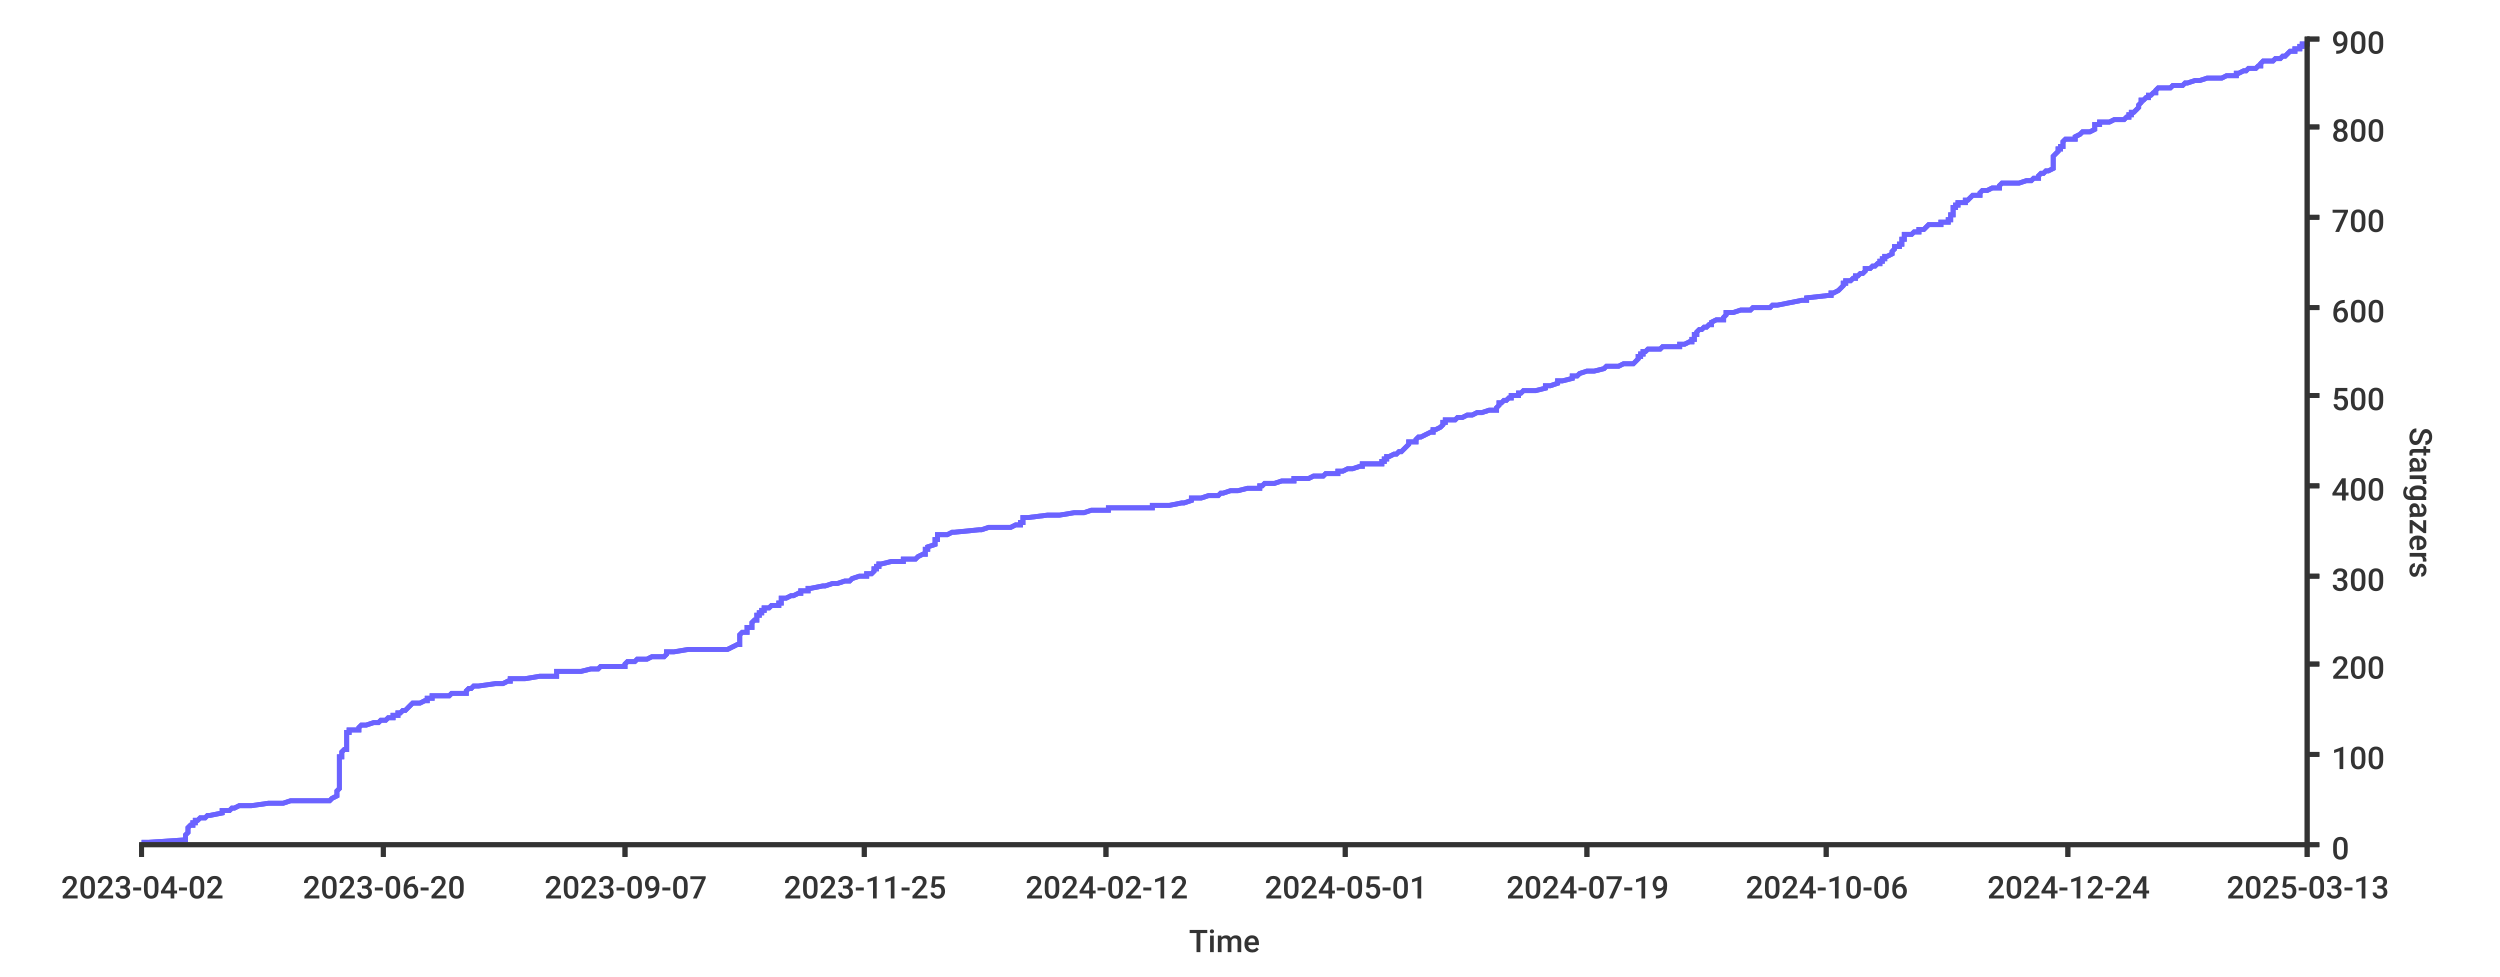
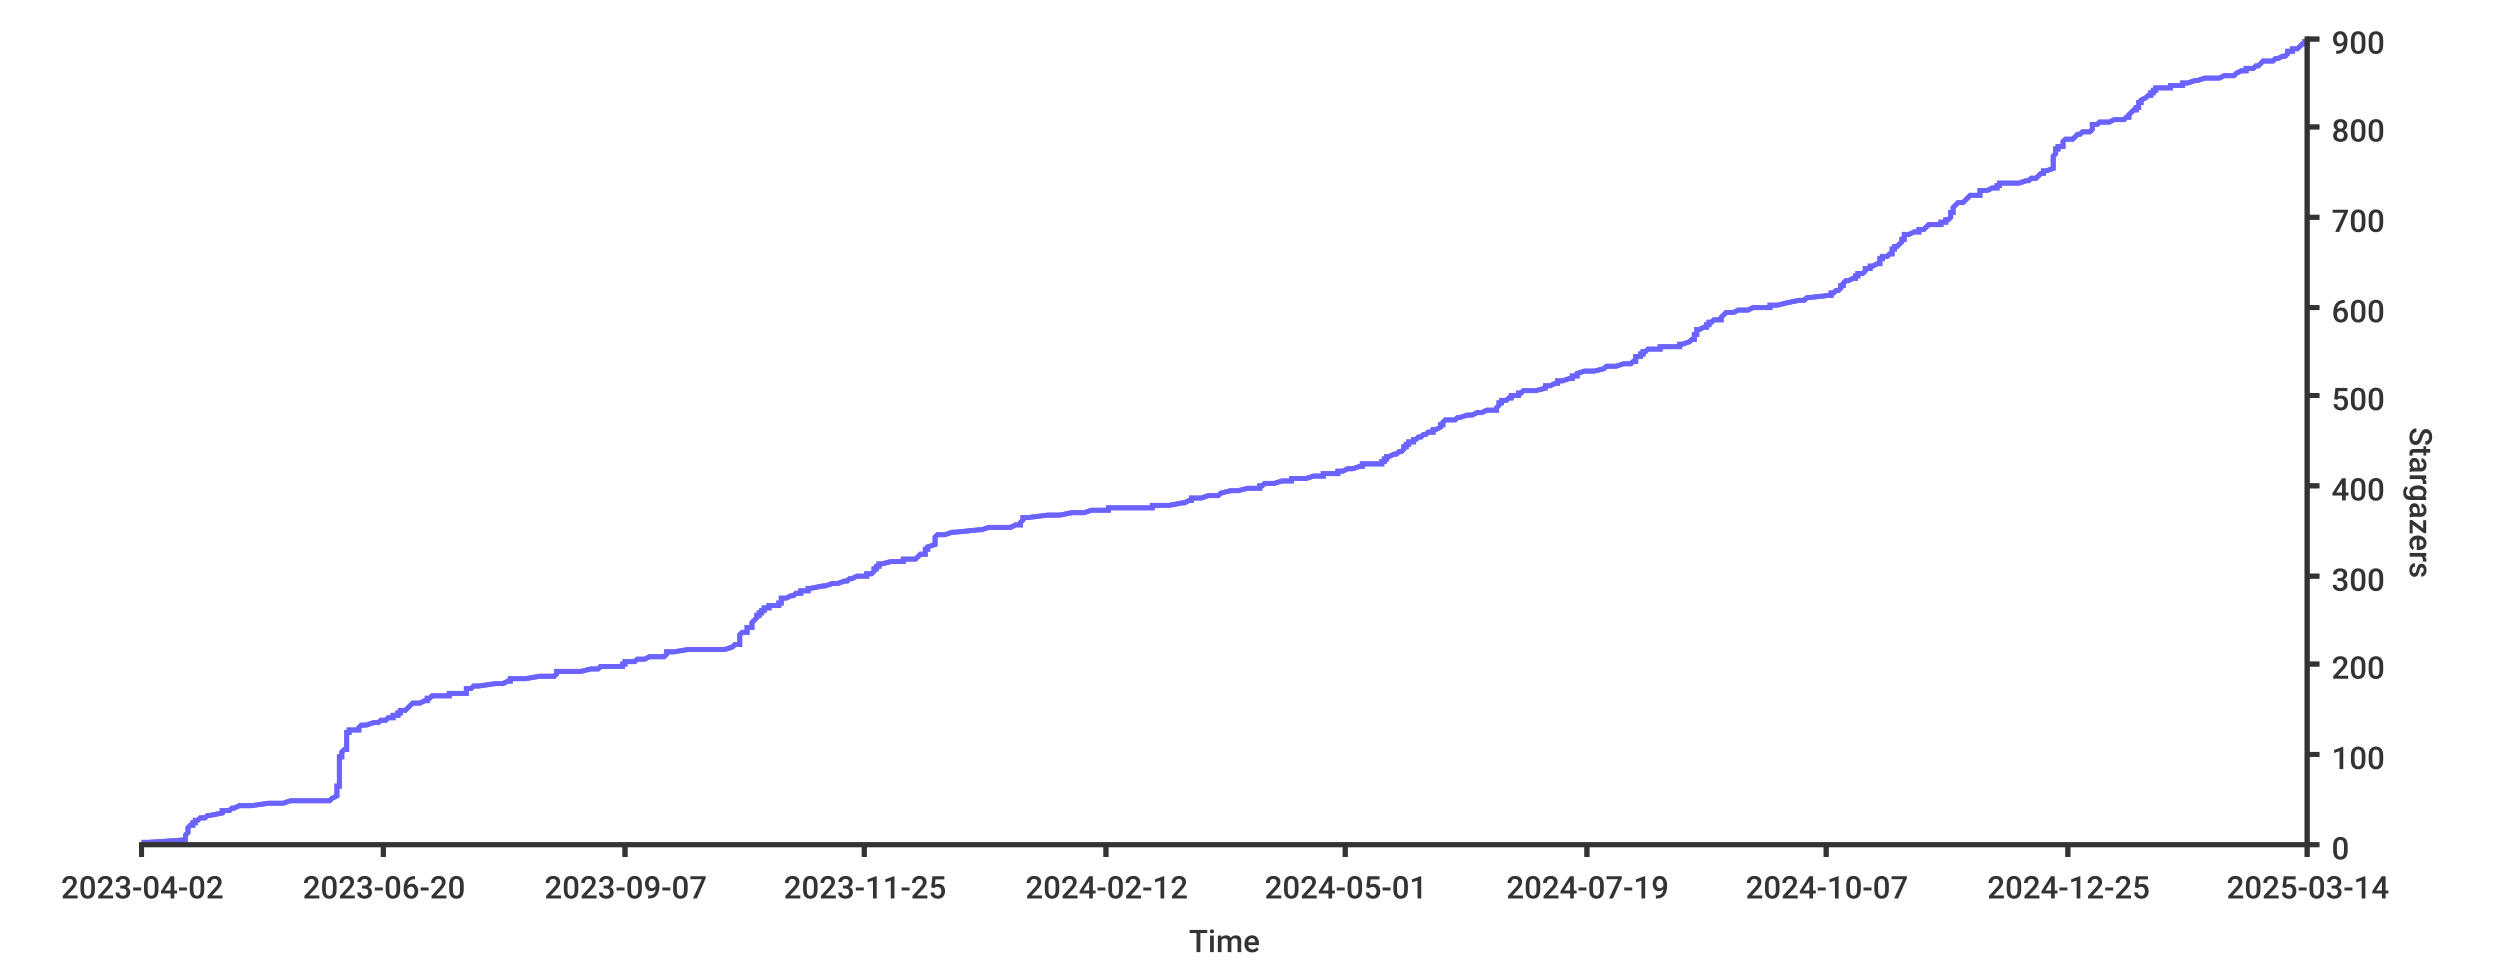
<svg xmlns="http://www.w3.org/2000/svg" width="1024px" height="400px">
  <style type="text/css">
path { fill: none; stroke: rgb(51,51,51); }
path.series { stroke: #6b63ff; }
rect.background { fill: rgb(255,255,255); stroke: none; }

text {
	stroke-width: 0;
	stroke: none;
	fill: rgba(51,51,51,1.0);
	font-size: 12.8px;
	font-family: 'Roboto Medium', sans-serif;
}
</style>
-   <rect y="0" width="1024px" height="400px" class="background" rx="8" x="0" />
+   <rect rx="8" x="0" y="0" width="1024px" height="400px" class="background" />
  <rect x="0" y="0" width="1024px" height="400px" class="background" rx="8" />
-   <path class="series" d="M 58 345 L 61 345 L 76 344 L 76 344 L 76 344 L 76 343 L 76 343 L 76 343 L 76 342 L 76 342 L 77 341 L 77 341 L 77 341 L 77 340 L 77 340 L 77 340 L 77 339 L 77 339 L 77 339 L 78 338 L 79 338 L 79 337 L 80 337 L 80 337 L 80 336 L 81 336 L 81 336 L 82 335 L 84 335 L 84 335 L 85 334 L 86 334 L 91 333 L 91 333 L 91 333 L 91 332 L 91 332 L 94 332 L 95 331 L 96 331 L 98 330 L 102 330 L 103 330 L 110 329 L 112 329 L 116 329 L 119 328 L 121 328 L 135 328 L 136 327 L 136 327 L 138 326 L 138 326 L 138 326 L 138 325 L 138 325 L 138 325 L 138 324 L 138 324 L 138 324 L 139 323 L 139 323 L 139 322 L 139 322 L 139 322 L 139 321 L 139 321 L 139 321 L 139 320 L 139 320 L 139 319 L 139 319 L 139 319 L 139 318 L 139 318 L 139 318 L 139 317 L 139 317 L 139 317 L 139 316 L 139 316 L 139 315 L 139 315 L 139 315 L 139 314 L 139 314 L 139 314 L 139 313 L 139 313 L 139 313 L 139 312 L 139 312 L 139 311 L 139 311 L 139 311 L 139 310 L 140 310 L 140 310 L 140 309 L 140 309 L 140 308 L 140 308 L 140 308 L 141 307 L 141 307 L 142 307 L 142 306 L 142 306 L 142 306 L 142 305 L 142 305 L 142 304 L 142 304 L 142 304 L 142 303 L 142 303 L 142 303 L 142 302 L 142 302 L 142 302 L 142 301 L 142 301 L 142 300 L 143 300 L 143 300 L 143 299 L 143 299 L 147 299 L 147 298 L 147 298 L 148 297 L 148 297 L 150 297 L 153 296 L 153 296 L 155 296 L 156 295 L 158 295 L 158 295 L 159 294 L 161 294 L 161 293 L 162 293 L 163 293 L 163 292 L 164 292 L 164 292 L 165 291 L 165 291 L 166 291 L 167 290 L 167 290 L 168 289 L 168 289 L 168 289 L 169 288 L 171 288 L 172 288 L 174 287 L 175 287 L 175 286 L 176 286 L 177 286 L 177 285 L 178 285 L 184 285 L 185 284 L 186 284 L 191 284 L 191 283 L 191 283 L 192 282 L 192 282 L 193 282 L 194 281 L 196 281 L 196 281 L 203 280 L 204 280 L 206 280 L 208 279 L 209 279 L 209 278 L 210 278 L 215 278 L 221 277 L 227 277 L 228 277 L 228 276 L 228 276 L 228 275 L 230 275 L 238 275 L 242 274 L 242 274 L 245 274 L 246 273 L 246 273 L 256 273 L 256 272 L 256 272 L 257 271 L 258 271 L 260 271 L 261 270 L 263 270 L 265 270 L 267 269 L 272 269 L 272 269 L 273 268 L 273 268 L 273 267 L 274 267 L 276 267 L 282 266 L 293 266 L 298 266 L 300 265 L 300 265 L 302 264 L 303 264 L 303 264 L 303 263 L 303 263 L 303 263 L 303 262 L 303 262 L 303 262 L 303 261 L 303 261 L 303 260 L 303 260 L 303 260 L 304 259 L 304 259 L 306 259 L 306 258 L 306 258 L 306 258 L 306 257 L 308 257 L 308 256 L 308 256 L 308 256 L 308 255 L 308 255 L 308 255 L 309 254 L 310 254 L 310 253 L 310 253 L 310 253 L 310 252 L 310 252 L 311 252 L 311 251 L 312 251 L 312 251 L 312 250 L 313 250 L 313 249 L 314 249 L 315 249 L 316 248 L 317 248 L 319 248 L 319 247 L 320 247 L 320 247 L 320 246 L 320 246 L 320 245 L 322 245 L 322 245 L 324 244 L 324 244 L 325 244 L 327 243 L 328 243 L 328 242 L 331 242 L 331 242 L 331 241 L 332 241 L 332 241 L 337 240 L 338 240 L 338 240 L 341 239 L 343 239 L 346 238 L 347 238 L 348 238 L 349 237 L 349 237 L 349 237 L 352 236 L 354 236 L 355 236 L 355 235 L 357 235 L 358 234 L 358 234 L 358 234 L 358 233 L 359 233 L 359 233 L 359 232 L 360 232 L 360 231 L 360 231 L 361 231 L 365 230 L 370 230 L 370 230 L 370 229 L 374 229 L 375 229 L 376 228 L 376 228 L 378 227 L 379 227 L 379 227 L 379 226 L 379 226 L 379 226 L 379 225 L 379 225 L 380 225 L 380 224 L 380 224 L 383 223 L 383 223 L 383 223 L 383 222 L 383 222 L 383 222 L 383 221 L 384 221 L 384 220 L 384 220 L 384 220 L 384 219 L 384 219 L 388 219 L 390 218 L 390 218 L 391 218 L 401 217 L 402 217 L 405 216 L 408 216 L 414 216 L 416 215 L 418 215 L 418 215 L 418 214 L 418 214 L 419 214 L 419 213 L 419 213 L 419 212 L 420 212 L 421 212 L 429 211 L 431 211 L 434 211 L 440 210 L 444 210 L 447 209 L 450 209 L 454 209 L 454 208 L 463 208 L 472 208 L 472 207 L 479 207 L 479 207 L 484 206 L 485 206 L 488 205 L 488 205 L 488 205 L 488 204 L 491 204 L 492 204 L 495 203 L 498 203 L 499 203 L 500 202 L 501 202 L 504 201 L 507 201 L 507 201 L 511 200 L 515 200 L 516 200 L 516 199 L 517 199 L 518 198 L 519 198 L 522 198 L 525 197 L 527 197 L 530 197 L 530 196 L 535 196 L 536 196 L 538 195 L 542 195 L 543 194 L 547 194 L 548 194 L 548 193 L 550 193 L 550 193 L 552 192 L 552 192 L 554 192 L 557 191 L 558 191 L 558 190 L 559 190 L 566 190 L 566 189 L 567 189 L 567 189 L 567 188 L 568 188 L 568 187 L 569 187 L 569 187 L 571 186 L 571 186 L 572 186 L 573 185 L 574 185 L 574 185 L 575 184 L 575 184 L 576 183 L 576 183 L 576 183 L 577 182 L 577 182 L 577 182 L 577 181 L 578 181 L 580 181 L 580 180 L 580 180 L 581 179 L 581 179 L 582 179 L 584 178 L 584 178 L 584 178 L 586 177 L 587 177 L 587 176 L 588 176 L 588 176 L 590 175 L 590 175 L 590 175 L 591 174 L 591 174 L 591 174 L 591 173 L 592 173 L 592 172 L 593 172 L 596 172 L 597 171 L 598 171 L 599 171 L 601 170 L 602 170 L 603 170 L 605 169 L 607 169 L 610 168 L 612 168 L 613 168 L 613 167 L 613 167 L 613 167 L 614 166 L 614 166 L 614 165 L 615 165 L 615 165 L 616 164 L 616 164 L 617 164 L 618 163 L 618 163 L 619 163 L 619 162 L 622 162 L 622 161 L 622 161 L 623 161 L 624 160 L 627 160 L 629 160 L 633 159 L 633 159 L 633 159 L 633 158 L 635 158 L 638 157 L 638 157 L 638 157 L 638 156 L 639 156 L 640 156 L 644 155 L 644 155 L 644 154 L 644 154 L 646 154 L 647 153 L 647 153 L 647 153 L 650 152 L 653 152 L 653 152 L 657 151 L 657 151 L 658 150 L 662 150 L 663 150 L 665 149 L 667 149 L 669 149 L 670 148 L 670 148 L 670 148 L 671 147 L 671 147 L 671 146 L 672 146 L 672 146 L 672 145 L 673 145 L 673 145 L 673 144 L 674 144 L 675 143 L 676 143 L 680 143 L 681 142 L 686 142 L 688 142 L 688 141 L 689 141 L 690 141 L 692 140 L 693 140 L 693 139 L 693 139 L 694 139 L 694 138 L 694 138 L 694 138 L 694 137 L 695 137 L 695 137 L 695 136 L 695 136 L 696 135 L 697 135 L 697 135 L 698 134 L 698 134 L 699 134 L 700 133 L 701 133 L 701 132 L 701 132 L 701 132 L 703 131 L 705 131 L 706 131 L 706 130 L 706 130 L 706 130 L 707 129 L 707 129 L 707 128 L 708 128 L 710 128 L 713 127 L 716 127 L 717 127 L 718 126 L 722 126 L 725 126 L 726 125 L 728 125 L 733 124 L 733 124 L 733 124 L 738 123 L 739 123 L 740 123 L 740 122 L 740 122 L 749 121 L 749 121 L 750 121 L 750 120 L 751 120 L 751 120 L 753 119 L 753 119 L 753 119 L 754 118 L 754 118 L 755 117 L 755 117 L 755 117 L 755 116 L 756 116 L 756 116 L 756 115 L 756 115 L 758 115 L 759 114 L 760 114 L 760 113 L 760 113 L 761 113 L 762 112 L 763 112 L 763 112 L 764 111 L 764 111 L 764 110 L 764 110 L 766 110 L 767 109 L 768 109 L 768 109 L 769 108 L 770 108 L 770 108 L 770 107 L 771 107 L 771 106 L 771 106 L 772 106 L 772 105 L 773 105 L 773 105 L 775 104 L 775 104 L 775 104 L 775 103 L 775 103 L 776 102 L 776 102 L 776 102 L 776 101 L 778 101 L 778 101 L 778 100 L 779 100 L 779 99 L 779 99 L 779 99 L 779 98 L 779 98 L 780 98 L 780 97 L 780 97 L 780 97 L 780 96 L 783 96 L 784 95 L 786 95 L 786 95 L 786 94 L 786 94 L 788 94 L 789 93 L 789 93 L 790 92 L 793 92 L 795 92 L 795 91 L 797 91 L 798 91 L 798 90 L 799 90 L 799 90 L 799 89 L 799 89 L 799 88 L 799 88 L 800 88 L 800 87 L 800 87 L 800 87 L 800 86 L 800 86 L 800 86 L 800 85 L 801 85 L 801 84 L 802 84 L 802 84 L 802 83 L 803 83 L 805 83 L 805 82 L 805 82 L 806 82 L 807 81 L 807 81 L 808 80 L 810 80 L 811 80 L 811 79 L 811 79 L 811 79 L 812 78 L 814 78 L 816 77 L 817 77 L 819 77 L 819 76 L 819 76 L 819 76 L 820 75 L 825 75 L 827 75 L 830 74 L 832 74 L 833 73 L 834 73 L 835 73 L 835 72 L 835 72 L 835 72 L 836 71 L 837 71 L 837 71 L 838 70 L 839 70 L 841 69 L 841 69 L 841 69 L 841 68 L 841 68 L 841 68 L 841 67 L 841 67 L 841 66 L 841 66 L 841 66 L 841 65 L 841 65 L 841 65 L 841 64 L 841 64 L 841 64 L 842 63 L 842 63 L 843 62 L 843 62 L 843 62 L 843 61 L 843 61 L 844 61 L 844 60 L 844 60 L 845 60 L 845 59 L 845 59 L 845 58 L 845 58 L 845 58 L 846 57 L 848 57 L 850 57 L 850 56 L 850 56 L 852 55 L 852 55 L 852 55 L 853 54 L 855 54 L 856 54 L 858 53 L 858 53 L 858 53 L 858 52 L 858 52 L 858 51 L 858 51 L 860 51 L 860 50 L 860 50 L 864 50 L 866 49 L 867 49 L 870 49 L 871 48 L 872 48 L 872 47 L 872 47 L 873 47 L 873 46 L 873 46 L 874 46 L 875 45 L 875 45 L 876 44 L 876 44 L 876 44 L 876 43 L 876 43 L 876 43 L 877 42 L 877 42 L 877 42 L 877 41 L 878 41 L 879 40 L 880 40 L 880 40 L 880 39 L 881 39 L 881 39 L 882 38 L 882 38 L 883 38 L 883 37 L 883 37 L 884 36 L 885 36 L 889 36 L 890 35 L 891 35 L 894 35 L 895 34 L 896 34 L 899 33 L 900 33 L 901 33 L 904 32 L 909 32 L 910 32 L 912 31 L 914 31 L 916 31 L 916 30 L 917 30 L 919 29 L 919 29 L 920 29 L 921 28 L 922 28 L 924 28 L 925 27 L 925 27 L 926 27 L 926 26 L 926 26 L 927 25 L 931 25 L 931 25 L 932 24 L 934 24 L 934 24 L 935 23 L 936 23 L 937 22 L 937 22 L 937 22 L 938 21 L 939 21 L 940 21 L 940 20 L 941 20 L 942 20 L 942 19 L 943 19 L 943 18 L 944 18 L 945 18 L 945 17 L 945 17" stroke-width="2" />
-   <path stroke-width="2" class="series" d="M 58 345 L 61 345 L 76 344 L 76 344 L 76 344 L 76 343 L 76 343 L 76 343 L 76 342 L 76 342 L 77 341 L 77 341 L 77 341 L 77 340 L 77 340 L 77 340 L 77 339 L 77 339 L 77 339 L 78 338 L 79 338 L 79 337 L 80 337 L 80 337 L 80 336 L 81 336 L 81 336 L 82 335 L 84 335 L 84 335 L 85 334 L 86 334 L 91 333 L 91 333 L 91 333 L 91 332 L 91 332 L 94 332 L 95 331 L 96 331 L 98 330 L 102 330 L 103 330 L 110 329 L 112 329 L 116 329 L 119 328 L 121 328 L 135 328 L 136 327 L 136 327 L 138 326 L 138 326 L 138 326 L 138 325 L 138 325 L 138 325 L 138 324 L 138 324 L 138 324 L 139 323 L 139 323 L 139 322 L 139 322 L 139 322 L 139 321 L 139 321 L 139 321 L 139 320 L 139 320 L 139 319 L 139 319 L 139 319 L 139 318 L 139 318 L 139 318 L 139 317 L 139 317 L 139 317 L 139 316 L 139 316 L 139 315 L 139 315 L 139 315 L 139 314 L 139 314 L 139 314 L 139 313 L 139 313 L 139 313 L 139 312 L 139 312 L 139 311 L 139 311 L 139 311 L 139 310 L 140 310 L 140 310 L 140 309 L 140 309 L 140 308 L 140 308 L 140 308 L 141 307 L 141 307 L 142 307 L 142 306 L 142 306 L 142 306 L 142 305 L 142 305 L 142 304 L 142 304 L 142 304 L 142 303 L 142 303 L 142 303 L 142 302 L 142 302 L 142 302 L 142 301 L 142 301 L 142 300 L 143 300 L 143 300 L 143 299 L 143 299 L 147 299 L 147 298 L 147 298 L 148 297 L 148 297 L 150 297 L 153 296 L 153 296 L 155 296 L 156 295 L 158 295 L 158 295 L 159 294 L 161 294 L 161 293 L 162 293 L 163 293 L 163 292 L 164 292 L 164 292 L 165 291 L 165 291 L 166 291 L 167 290 L 167 290 L 168 289 L 168 289 L 168 289 L 169 288 L 171 288 L 172 288 L 174 287 L 175 287 L 175 286 L 176 286 L 177 286 L 177 285 L 178 285 L 184 285 L 185 284 L 186 284 L 191 284 L 191 283 L 191 283 L 192 282 L 192 282 L 193 282 L 194 281 L 196 281 L 196 281 L 203 280 L 204 280 L 206 280 L 208 279 L 209 279 L 209 278 L 210 278 L 215 278 L 221 277 L 227 277 L 228 277 L 228 276 L 228 276 L 228 275 L 230 275 L 238 275 L 242 274 L 242 274 L 245 274 L 246 273 L 246 273 L 256 273 L 256 272 L 256 272 L 257 271 L 258 271 L 260 271 L 261 270 L 263 270 L 265 270 L 267 269 L 272 269 L 272 269 L 273 268 L 273 268 L 273 267 L 274 267 L 276 267 L 282 266 L 293 266 L 298 266 L 300 265 L 300 265 L 302 264 L 303 264 L 303 264 L 303 263 L 303 263 L 303 263 L 303 262 L 303 262 L 303 262 L 303 261 L 303 261 L 303 260 L 303 260 L 303 260 L 304 259 L 304 259 L 306 259 L 306 258 L 306 258 L 306 258 L 306 257 L 308 257 L 308 256 L 308 256 L 308 256 L 308 255 L 308 255 L 308 255 L 309 254 L 310 254 L 310 253 L 310 253 L 310 253 L 310 252 L 310 252 L 311 252 L 311 251 L 312 251 L 312 251 L 312 250 L 313 250 L 313 249 L 314 249 L 315 249 L 316 248 L 317 248 L 319 248 L 319 247 L 320 247 L 320 247 L 320 246 L 320 246 L 320 245 L 322 245 L 322 245 L 324 244 L 324 244 L 325 244 L 327 243 L 328 243 L 328 242 L 331 242 L 331 242 L 331 241 L 332 241 L 332 241 L 337 240 L 338 240 L 338 240 L 341 239 L 343 239 L 346 238 L 347 238 L 348 238 L 349 237 L 349 237 L 349 237 L 352 236 L 354 236 L 355 236 L 355 235 L 357 235 L 358 234 L 358 234 L 358 234 L 358 233 L 359 233 L 359 233 L 359 232 L 360 232 L 360 231 L 360 231 L 361 231 L 365 230 L 370 230 L 370 230 L 370 229 L 374 229 L 375 229 L 376 228 L 376 228 L 378 227 L 379 227 L 379 227 L 379 226 L 379 226 L 379 226 L 379 225 L 379 225 L 380 225 L 380 224 L 380 224 L 383 223 L 383 223 L 383 223 L 383 222 L 383 222 L 383 222 L 383 221 L 384 221 L 384 220 L 384 220 L 384 220 L 384 219 L 384 219 L 388 219 L 390 218 L 390 218 L 391 218 L 401 217 L 402 217 L 405 216 L 408 216 L 414 216 L 416 215 L 418 215 L 418 215 L 418 214 L 418 214 L 419 214 L 419 213 L 419 213 L 419 212 L 420 212 L 421 212 L 429 211 L 431 211 L 434 211 L 440 210 L 444 210 L 447 209 L 450 209 L 454 209 L 454 208 L 463 208 L 472 208 L 472 207 L 479 207 L 479 207 L 484 206 L 485 206 L 488 205 L 488 205 L 488 205 L 488 204 L 491 204 L 492 204 L 495 203 L 498 203 L 499 203 L 500 202 L 501 202 L 504 201 L 507 201 L 507 201 L 511 200 L 515 200 L 516 200 L 516 199 L 517 199 L 518 198 L 519 198 L 522 198 L 525 197 L 527 197 L 530 197 L 530 196 L 535 196 L 536 196 L 538 195 L 542 195 L 543 194 L 547 194 L 548 194 L 548 193 L 550 193 L 550 193 L 552 192 L 552 192 L 554 192 L 557 191 L 558 191 L 558 190 L 559 190 L 566 190 L 566 189 L 567 189 L 567 189 L 567 188 L 568 188 L 568 187 L 569 187 L 569 187 L 571 186 L 571 186 L 572 186 L 573 185 L 574 185 L 574 185 L 575 184 L 575 184 L 576 183 L 576 183 L 576 183 L 577 182 L 577 182 L 577 182 L 577 181 L 578 181 L 580 181 L 580 180 L 580 180 L 581 179 L 581 179 L 582 179 L 584 178 L 584 178 L 584 178 L 586 177 L 587 177 L 587 176 L 588 176 L 588 176 L 590 175 L 590 175 L 590 175 L 591 174 L 591 174 L 591 174 L 591 173 L 592 173 L 592 172 L 593 172 L 596 172 L 597 171 L 598 171 L 599 171 L 601 170 L 602 170 L 603 170 L 605 169 L 607 169 L 610 168 L 612 168 L 613 168 L 613 167 L 613 167 L 613 167 L 614 166 L 614 166 L 614 165 L 615 165 L 615 165 L 616 164 L 616 164 L 617 164 L 618 163 L 618 163 L 619 163 L 619 162 L 622 162 L 622 161 L 622 161 L 623 161 L 624 160 L 627 160 L 629 160 L 633 159 L 633 159 L 633 159 L 633 158 L 635 158 L 638 157 L 638 157 L 638 157 L 638 156 L 639 156 L 640 156 L 644 155 L 644 155 L 644 154 L 644 154 L 646 154 L 647 153 L 647 153 L 647 153 L 650 152 L 653 152 L 653 152 L 657 151 L 657 151 L 658 150 L 662 150 L 663 150 L 665 149 L 667 149 L 669 149 L 670 148 L 670 148 L 670 148 L 671 147 L 671 147 L 671 146 L 672 146 L 672 146 L 672 145 L 673 145 L 673 145 L 673 144 L 674 144 L 675 143 L 676 143 L 680 143 L 681 142 L 686 142 L 688 142 L 688 141 L 689 141 L 690 141 L 692 140 L 693 140 L 693 139 L 693 139 L 694 139 L 694 138 L 694 138 L 694 138 L 694 137 L 695 137 L 695 137 L 695 136 L 695 136 L 696 135 L 697 135 L 697 135 L 698 134 L 698 134 L 699 134 L 700 133 L 701 133 L 701 132 L 701 132 L 701 132 L 703 131 L 705 131 L 706 131 L 706 130 L 706 130 L 706 130 L 707 129 L 707 129 L 707 128 L 708 128 L 710 128 L 713 127 L 716 127 L 717 127 L 718 126 L 722 126 L 725 126 L 726 125 L 728 125 L 733 124 L 733 124 L 733 124 L 738 123 L 739 123 L 740 123 L 740 122 L 740 122 L 749 121 L 749 121 L 750 121 L 750 120 L 751 120 L 751 120 L 753 119 L 753 119 L 753 119 L 754 118 L 754 118 L 755 117 L 755 117 L 755 117 L 755 116 L 756 116 L 756 116 L 756 115 L 756 115 L 758 115 L 759 114 L 760 114 L 760 113 L 760 113 L 761 113 L 762 112 L 763 112 L 763 112 L 764 111 L 764 111 L 764 110 L 764 110 L 766 110 L 767 109 L 768 109 L 768 109 L 769 108 L 770 108 L 770 108 L 770 107 L 771 107 L 771 106 L 771 106 L 772 106 L 772 105 L 773 105 L 773 105 L 775 104 L 775 104 L 775 104 L 775 103 L 775 103 L 776 102 L 776 102 L 776 102 L 776 101 L 778 101 L 778 101 L 778 100 L 779 100 L 779 99 L 779 99 L 779 99 L 779 98 L 779 98 L 780 98 L 780 97 L 780 97 L 780 97 L 780 96 L 783 96 L 784 95 L 786 95 L 786 95 L 786 94 L 786 94 L 788 94 L 789 93 L 789 93 L 790 92 L 793 92 L 795 92 L 795 91 L 797 91 L 798 91 L 798 90 L 799 90 L 799 90 L 799 89 L 799 89 L 799 88 L 799 88 L 800 88 L 800 87 L 800 87 L 800 87 L 800 86 L 800 86 L 800 86 L 800 85 L 801 85 L 801 84 L 802 84 L 802 84 L 802 83 L 803 83 L 805 83 L 805 82 L 805 82 L 806 82 L 807 81 L 807 81 L 808 80 L 810 80 L 811 80 L 811 79 L 811 79 L 811 79 L 812 78 L 814 78 L 816 77 L 817 77 L 819 77 L 819 76 L 819 76 L 819 76 L 820 75 L 825 75 L 827 75 L 830 74 L 832 74 L 833 73 L 834 73 L 835 73 L 835 72 L 835 72 L 835 72 L 836 71 L 837 71 L 837 71 L 838 70 L 839 70 L 841 69 L 841 69 L 841 69 L 841 68 L 841 68 L 841 68 L 841 67 L 841 67 L 841 66 L 841 66 L 841 66 L 841 65 L 841 65 L 841 65 L 841 64 L 841 64 L 841 64 L 842 63 L 842 63 L 843 62 L 843 62 L 843 62 L 843 61 L 843 61 L 844 61 L 844 60 L 844 60 L 845 60 L 845 59 L 845 59 L 845 58 L 845 58 L 845 58 L 846 57 L 848 57 L 850 57 L 850 56 L 850 56 L 852 55 L 852 55 L 852 55 L 853 54 L 855 54 L 856 54 L 858 53 L 858 53 L 858 53 L 858 52 L 858 52 L 858 51 L 858 51 L 860 51 L 860 50 L 860 50 L 864 50 L 866 49 L 867 49 L 870 49 L 871 48 L 872 48 L 872 47 L 872 47 L 873 47 L 873 46 L 873 46 L 874 46 L 875 45 L 875 45 L 876 44 L 876 44 L 876 44 L 876 43 L 876 43 L 876 43 L 877 42 L 877 42 L 877 42 L 877 41 L 878 41 L 879 40 L 880 40 L 880 40 L 880 39 L 881 39 L 881 39 L 882 38 L 882 38 L 883 38 L 883 37 L 883 37 L 884 36 L 885 36 L 889 36 L 890 35 L 891 35 L 894 35 L 895 34 L 896 34 L 899 33 L 900 33 L 901 33 L 904 32 L 909 32 L 910 32 L 912 31 L 914 31 L 916 31 L 916 30 L 917 30 L 919 29 L 919 29 L 920 29 L 921 28 L 922 28 L 924 28 L 925 27 L 925 27 L 926 27 L 926 26 L 926 26 L 927 25 L 931 25 L 931 25 L 932 24 L 934 24 L 934 24 L 935 23 L 936 23 L 937 22 L 937 22 L 937 22 L 938 21 L 939 21 L 940 21 L 940 20 L 941 20 L 942 20 L 942 19 L 943 19 L 943 18 L 944 18 L 945 18 L 945 17 L 945 17" />
+   <path stroke-width="2" class="series" d="M 58 345 L 61 345 L 76 344 L 76 344 L 76 344 L 76 343 L 76 343 L 76 343 L 76 342 L 76 342 L 77 341 L 77 341 L 77 341 L 77 340 L 77 340 L 77 340 L 77 339 L 77 339 L 77 339 L 78 338 L 79 338 L 79 337 L 80 337 L 80 337 L 80 336 L 81 336 L 81 336 L 82 335 L 84 335 L 84 335 L 85 334 L 86 334 L 91 333 L 91 333 L 91 333 L 91 332 L 91 332 L 94 332 L 95 331 L 96 331 L 98 330 L 102 330 L 103 330 L 110 329 L 112 329 L 116 329 L 119 328 L 121 328 L 135 328 L 136 327 L 136 327 L 138 326 L 138 326 L 138 326 L 138 325 L 138 325 L 138 325 L 138 324 L 138 324 L 138 324 L 138 323 L 138 323 L 138 322 L 139 322 L 139 322 L 139 321 L 139 321 L 139 321 L 139 320 L 139 320 L 139 319 L 139 319 L 139 319 L 139 318 L 139 318 L 139 318 L 139 317 L 139 317 L 139 317 L 139 316 L 139 316 L 139 315 L 139 315 L 139 315 L 139 314 L 139 314 L 139 314 L 139 313 L 139 313 L 139 313 L 139 312 L 139 312 L 139 311 L 139 311 L 139 311 L 139 310 L 139 310 L 140 310 L 140 309 L 140 309 L 140 308 L 140 308 L 140 308 L 141 307 L 141 307 L 142 307 L 142 306 L 142 306 L 142 306 L 142 305 L 142 305 L 142 304 L 142 304 L 142 304 L 142 303 L 142 303 L 142 303 L 142 302 L 142 302 L 142 302 L 142 301 L 142 301 L 142 300 L 143 300 L 143 300 L 143 299 L 143 299 L 147 299 L 147 298 L 147 298 L 148 297 L 148 297 L 150 297 L 153 296 L 153 296 L 155 296 L 156 295 L 158 295 L 158 295 L 159 294 L 161 294 L 161 293 L 162 293 L 163 293 L 163 292 L 164 292 L 164 292 L 164 291 L 165 291 L 166 291 L 167 290 L 167 290 L 168 289 L 168 289 L 168 289 L 169 288 L 171 288 L 172 288 L 174 287 L 175 287 L 175 286 L 176 286 L 176 286 L 177 285 L 178 285 L 184 285 L 184 284 L 185 284 L 191 284 L 191 283 L 191 283 L 191 282 L 192 282 L 193 282 L 194 281 L 195 281 L 196 281 L 203 280 L 204 280 L 206 280 L 208 279 L 209 279 L 209 278 L 210 278 L 215 278 L 221 277 L 227 277 L 227 277 L 228 276 L 228 276 L 228 275 L 229 275 L 238 275 L 242 274 L 242 274 L 245 274 L 246 273 L 246 273 L 255 273 L 255 272 L 256 272 L 256 271 L 258 271 L 260 271 L 261 270 L 263 270 L 264 270 L 266 269 L 272 269 L 272 269 L 273 268 L 273 268 L 273 267 L 274 267 L 276 267 L 282 266 L 293 266 L 297 266 L 300 265 L 300 265 L 301 264 L 303 264 L 303 264 L 303 263 L 303 263 L 303 263 L 303 262 L 303 262 L 303 262 L 303 261 L 303 261 L 303 260 L 303 260 L 303 260 L 304 259 L 304 259 L 306 259 L 306 258 L 306 258 L 306 258 L 306 257 L 308 257 L 308 256 L 308 256 L 308 256 L 308 255 L 308 255 L 308 255 L 309 254 L 309 254 L 310 253 L 310 253 L 310 253 L 310 252 L 310 252 L 311 252 L 311 251 L 311 251 L 312 251 L 312 250 L 313 250 L 313 249 L 314 249 L 315 249 L 315 248 L 317 248 L 319 248 L 319 247 L 320 247 L 320 247 L 320 246 L 320 246 L 320 245 L 322 245 L 322 245 L 324 244 L 324 244 L 325 244 L 326 243 L 328 243 L 328 242 L 330 242 L 331 242 L 331 241 L 332 241 L 332 241 L 337 240 L 337 240 L 338 240 L 341 239 L 343 239 L 346 238 L 347 238 L 347 238 L 348 237 L 349 237 L 349 237 L 351 236 L 354 236 L 355 236 L 355 235 L 357 235 L 358 234 L 358 234 L 358 234 L 358 233 L 358 233 L 359 233 L 359 232 L 360 232 L 360 231 L 360 231 L 361 231 L 365 230 L 370 230 L 370 230 L 370 229 L 373 229 L 375 229 L 376 228 L 376 228 L 377 227 L 378 227 L 379 227 L 379 226 L 379 226 L 379 226 L 379 225 L 379 225 L 380 225 L 380 224 L 380 224 L 383 223 L 383 223 L 383 223 L 383 222 L 383 222 L 383 222 L 383 221 L 383 221 L 383 220 L 383 220 L 383 220 L 384 219 L 384 219 L 387 219 L 390 218 L 390 218 L 391 218 L 401 217 L 402 217 L 405 216 L 408 216 L 414 216 L 416 215 L 418 215 L 418 215 L 418 214 L 418 214 L 418 214 L 419 213 L 419 213 L 419 212 L 420 212 L 421 212 L 429 211 L 431 211 L 434 211 L 439 210 L 444 210 L 447 209 L 450 209 L 454 209 L 454 208 L 463 208 L 472 208 L 472 207 L 478 207 L 479 207 L 484 206 L 485 206 L 487 205 L 487 205 L 488 205 L 488 204 L 491 204 L 492 204 L 495 203 L 498 203 L 499 203 L 500 202 L 500 202 L 504 201 L 507 201 L 507 201 L 511 200 L 515 200 L 516 200 L 516 199 L 517 199 L 518 198 L 519 198 L 522 198 L 525 197 L 527 197 L 529 197 L 529 196 L 534 196 L 535 196 L 538 195 L 542 195 L 542 194 L 547 194 L 548 194 L 548 193 L 549 193 L 550 193 L 552 192 L 552 192 L 554 192 L 557 191 L 558 191 L 558 190 L 558 190 L 566 190 L 566 189 L 566 189 L 567 189 L 567 188 L 568 188 L 568 187 L 568 187 L 569 187 L 571 186 L 571 186 L 572 186 L 573 185 L 573 185 L 574 185 L 575 184 L 575 184 L 575 183 L 576 183 L 576 183 L 576 182 L 577 182 L 577 182 L 577 181 L 578 181 L 579 181 L 579 180 L 580 180 L 581 179 L 581 179 L 582 179 L 583 178 L 583 178 L 584 178 L 585 177 L 587 177 L 587 176 L 587 176 L 588 176 L 590 175 L 590 175 L 590 175 L 590 174 L 590 174 L 591 174 L 591 173 L 591 173 L 592 172 L 593 172 L 596 172 L 597 171 L 598 171 L 598 171 L 601 170 L 602 170 L 603 170 L 605 169 L 607 169 L 609 168 L 612 168 L 613 168 L 613 167 L 613 167 L 613 167 L 614 166 L 614 166 L 614 165 L 615 165 L 615 165 L 615 164 L 616 164 L 617 164 L 618 163 L 618 163 L 619 163 L 619 162 L 622 162 L 622 161 L 622 161 L 623 161 L 624 160 L 626 160 L 629 160 L 633 159 L 633 159 L 633 159 L 633 158 L 635 158 L 637 157 L 638 157 L 638 157 L 638 156 L 638 156 L 640 156 L 643 155 L 644 155 L 644 154 L 644 154 L 646 154 L 646 153 L 646 153 L 646 153 L 649 152 L 653 152 L 653 152 L 657 151 L 657 151 L 658 150 L 661 150 L 662 150 L 665 149 L 667 149 L 668 149 L 669 148 L 669 148 L 670 148 L 670 147 L 670 147 L 670 146 L 671 146 L 672 146 L 672 145 L 673 145 L 673 145 L 673 144 L 674 144 L 675 143 L 675 143 L 680 143 L 680 142 L 685 142 L 688 142 L 688 141 L 689 141 L 689 141 L 692 140 L 692 140 L 693 139 L 693 139 L 694 139 L 694 138 L 694 138 L 694 138 L 694 137 L 695 137 L 695 137 L 695 136 L 695 136 L 695 135 L 696 135 L 696 135 L 698 134 L 698 134 L 699 134 L 699 133 L 700 133 L 700 132 L 700 132 L 701 132 L 702 131 L 705 131 L 705 131 L 705 130 L 705 130 L 705 130 L 706 129 L 706 129 L 707 128 L 708 128 L 710 128 L 712 127 L 715 127 L 716 127 L 718 126 L 721 126 L 725 126 L 725 125 L 728 125 L 732 124 L 732 124 L 732 124 L 737 123 L 739 123 L 739 123 L 740 122 L 740 122 L 749 121 L 749 121 L 750 121 L 750 120 L 751 120 L 751 120 L 752 119 L 753 119 L 753 119 L 754 118 L 754 118 L 754 117 L 755 117 L 755 117 L 755 116 L 755 116 L 755 116 L 756 115 L 756 115 L 757 115 L 759 114 L 760 114 L 760 113 L 760 113 L 761 113 L 761 112 L 762 112 L 763 112 L 764 111 L 764 111 L 764 110 L 764 110 L 766 110 L 766 109 L 767 109 L 767 109 L 769 108 L 769 108 L 770 108 L 770 107 L 770 107 L 770 106 L 771 106 L 771 106 L 771 105 L 773 105 L 773 105 L 774 104 L 774 104 L 775 104 L 775 103 L 775 103 L 775 102 L 776 102 L 776 102 L 776 101 L 777 101 L 777 101 L 778 100 L 778 100 L 779 99 L 779 99 L 779 99 L 779 98 L 779 98 L 780 98 L 780 97 L 780 97 L 780 97 L 780 96 L 782 96 L 784 95 L 786 95 L 786 95 L 786 94 L 786 94 L 788 94 L 789 93 L 789 93 L 790 92 L 792 92 L 795 92 L 795 91 L 797 91 L 797 91 L 797 90 L 798 90 L 798 90 L 799 89 L 799 89 L 799 88 L 799 88 L 799 88 L 799 87 L 799 87 L 800 87 L 800 86 L 800 86 L 800 86 L 800 85 L 800 85 L 801 84 L 801 84 L 801 84 L 802 83 L 803 83 L 804 83 L 805 82 L 805 82 L 805 82 L 806 81 L 806 81 L 807 80 L 810 80 L 811 80 L 811 79 L 811 79 L 811 79 L 811 78 L 814 78 L 816 77 L 816 77 L 818 77 L 818 76 L 818 76 L 819 76 L 819 75 L 824 75 L 827 75 L 830 74 L 831 74 L 832 73 L 833 73 L 834 73 L 835 72 L 835 72 L 835 72 L 836 71 L 836 71 L 837 71 L 837 70 L 838 70 L 841 69 L 841 69 L 841 69 L 841 68 L 841 68 L 841 68 L 841 67 L 841 67 L 841 66 L 841 66 L 841 66 L 841 65 L 841 65 L 841 65 L 841 64 L 841 64 L 841 64 L 842 63 L 842 63 L 842 62 L 842 62 L 842 62 L 842 61 L 842 61 L 843 61 L 843 60 L 843 60 L 845 60 L 845 59 L 845 59 L 845 58 L 845 58 L 845 58 L 846 57 L 847 57 L 849 57 L 850 56 L 850 56 L 851 55 L 851 55 L 852 55 L 853 54 L 855 54 L 856 54 L 857 53 L 857 53 L 857 53 L 857 52 L 857 52 L 857 51 L 857 51 L 859 51 L 860 50 L 860 50 L 864 50 L 866 49 L 867 49 L 870 49 L 871 48 L 872 48 L 872 47 L 872 47 L 872 47 L 873 46 L 873 46 L 873 46 L 874 45 L 875 45 L 875 44 L 875 44 L 876 44 L 876 43 L 876 43 L 876 43 L 876 42 L 876 42 L 877 42 L 877 41 L 877 41 L 879 40 L 879 40 L 879 40 L 880 39 L 880 39 L 881 39 L 881 38 L 882 38 L 882 38 L 882 37 L 883 37 L 883 36 L 885 36 L 889 36 L 889 35 L 890 35 L 894 35 L 894 34 L 896 34 L 899 33 L 899 33 L 900 33 L 903 32 L 909 32 L 909 32 L 911 31 L 913 31 L 915 31 L 916 30 L 916 30 L 918 29 L 919 29 L 920 29 L 920 28 L 922 28 L 923 28 L 924 27 L 924 27 L 925 27 L 926 26 L 926 26 L 927 25 L 930 25 L 931 25 L 932 24 L 933 24 L 933 24 L 935 23 L 936 23 L 937 22 L 937 22 L 937 22 L 937 21 L 938 21 L 939 21 L 939 20 L 940 20 L 941 20 L 942 19 L 942 19 L 943 18 L 944 18 L 944 18 L 944 17 L 945 17 L 945 17 L 945 16 L 945 16" />
+   <path stroke-width="2" class="series" d="M 58 345 L 61 345 L 76 344 L 76 344 L 76 344 L 76 343 L 76 343 L 76 343 L 76 342 L 76 342 L 77 341 L 77 341 L 77 341 L 77 340 L 77 340 L 77 340 L 77 339 L 77 339 L 77 339 L 78 338 L 79 338 L 79 337 L 80 337 L 80 337 L 80 336 L 81 336 L 81 336 L 82 335 L 84 335 L 84 335 L 85 334 L 86 334 L 91 333 L 91 333 L 91 333 L 91 332 L 91 332 L 94 332 L 95 331 L 96 331 L 98 330 L 102 330 L 103 330 L 110 329 L 112 329 L 116 329 L 119 328 L 121 328 L 135 328 L 136 327 L 136 327 L 138 326 L 138 326 L 138 326 L 138 325 L 138 325 L 138 325 L 138 324 L 138 324 L 138 324 L 138 323 L 138 323 L 138 322 L 139 322 L 139 322 L 139 321 L 139 321 L 139 321 L 139 320 L 139 320 L 139 319 L 139 319 L 139 319 L 139 318 L 139 318 L 139 318 L 139 317 L 139 317 L 139 317 L 139 316 L 139 316 L 139 315 L 139 315 L 139 315 L 139 314 L 139 314 L 139 314 L 139 313 L 139 313 L 139 313 L 139 312 L 139 312 L 139 311 L 139 311 L 139 311 L 139 310 L 139 310 L 140 310 L 140 309 L 140 309 L 140 308 L 140 308 L 140 308 L 141 307 L 141 307 L 142 307 L 142 306 L 142 306 L 142 306 L 142 305 L 142 305 L 142 304 L 142 304 L 142 304 L 142 303 L 142 303 L 142 303 L 142 302 L 142 302 L 142 302 L 142 301 L 142 301 L 142 300 L 143 300 L 143 300 L 143 299 L 143 299 L 147 299 L 147 298 L 147 298 L 148 297 L 148 297 L 150 297 L 153 296 L 153 296 L 155 296 L 156 295 L 158 295 L 158 295 L 159 294 L 161 294 L 161 293 L 162 293 L 163 293 L 163 292 L 164 292 L 164 292 L 164 291 L 165 291 L 166 291 L 167 290 L 167 290 L 168 289 L 168 289 L 168 289 L 169 288 L 171 288 L 172 288 L 174 287 L 175 287 L 175 286 L 176 286 L 176 286 L 177 285 L 178 285 L 184 285 L 184 284 L 185 284 L 191 284 L 191 283 L 191 283 L 191 282 L 192 282 L 193 282 L 194 281 L 195 281 L 196 281 L 203 280 L 204 280 L 206 280 L 208 279 L 209 279 L 209 278 L 210 278 L 215 278 L 221 277 L 227 277 L 227 277 L 228 276 L 228 276 L 228 275 L 229 275 L 238 275 L 242 274 L 242 274 L 245 274 L 246 273 L 246 273 L 255 273 L 255 272 L 256 272 L 256 271 L 258 271 L 260 271 L 261 270 L 263 270 L 264 270 L 266 269 L 272 269 L 272 269 L 273 268 L 273 268 L 273 267 L 274 267 L 276 267 L 282 266 L 293 266 L 297 266 L 300 265 L 300 265 L 301 264 L 303 264 L 303 264 L 303 263 L 303 263 L 303 263 L 303 262 L 303 262 L 303 262 L 303 261 L 303 261 L 303 260 L 303 260 L 303 260 L 304 259 L 304 259 L 306 259 L 306 258 L 306 258 L 306 258 L 306 257 L 308 257 L 308 256 L 308 256 L 308 256 L 308 255 L 308 255 L 308 255 L 309 254 L 309 254 L 310 253 L 310 253 L 310 253 L 310 252 L 310 252 L 311 252 L 311 251 L 311 251 L 312 251 L 312 250 L 313 250 L 313 249 L 314 249 L 315 249 L 315 248 L 317 248 L 319 248 L 319 247 L 320 247 L 320 247 L 320 246 L 320 246 L 320 245 L 322 245 L 322 245 L 324 244 L 324 244 L 325 244 L 326 243 L 328 243 L 328 242 L 330 242 L 331 242 L 331 241 L 332 241 L 332 241 L 337 240 L 337 240 L 338 240 L 341 239 L 343 239 L 346 238 L 347 238 L 347 238 L 348 237 L 349 237 L 349 237 L 351 236 L 354 236 L 355 236 L 355 235 L 357 235 L 358 234 L 358 234 L 358 234 L 358 233 L 358 233 L 359 233 L 359 232 L 360 232 L 360 231 L 360 231 L 361 231 L 365 230 L 370 230 L 370 230 L 370 229 L 373 229 L 375 229 L 376 228 L 376 228 L 377 227 L 378 227 L 379 227 L 379 226 L 379 226 L 379 226 L 379 225 L 379 225 L 380 225 L 380 224 L 380 224 L 383 223 L 383 223 L 383 223 L 383 222 L 383 222 L 383 222 L 383 221 L 383 221 L 383 220 L 383 220 L 383 220 L 384 219 L 384 219 L 387 219 L 390 218 L 390 218 L 391 218 L 401 217 L 402 217 L 405 216 L 408 216 L 414 216 L 416 215 L 418 215 L 418 215 L 418 214 L 418 214 L 418 214 L 419 213 L 419 213 L 419 212 L 420 212 L 421 212 L 429 211 L 431 211 L 434 211 L 439 210 L 444 210 L 447 209 L 450 209 L 454 209 L 454 208 L 463 208 L 472 208 L 472 207 L 478 207 L 479 207 L 484 206 L 485 206 L 487 205 L 487 205 L 488 205 L 488 204 L 491 204 L 492 204 L 495 203 L 498 203 L 499 203 L 500 202 L 500 202 L 504 201 L 507 201 L 507 201 L 511 200 L 515 200 L 516 200 L 516 199 L 517 199 L 518 198 L 519 198 L 522 198 L 525 197 L 527 197 L 529 197 L 529 196 L 534 196 L 535 196 L 538 195 L 542 195 L 542 194 L 547 194 L 548 194 L 548 193 L 549 193 L 550 193 L 552 192 L 552 192 L 554 192 L 557 191 L 558 191 L 558 190 L 558 190 L 566 190 L 566 189 L 566 189 L 567 189 L 567 188 L 568 188 L 568 187 L 568 187 L 569 187 L 571 186 L 571 186 L 572 186 L 573 185 L 573 185 L 574 185 L 575 184 L 575 184 L 575 183 L 576 183 L 576 183 L 576 182 L 577 182 L 577 182 L 577 181 L 578 181 L 579 181 L 579 180 L 580 180 L 581 179 L 581 179 L 582 179 L 583 178 L 583 178 L 584 178 L 585 177 L 587 177 L 587 176 L 587 176 L 588 176 L 590 175 L 590 175 L 590 175 L 590 174 L 590 174 L 591 174 L 591 173 L 591 173 L 592 172 L 593 172 L 596 172 L 597 171 L 598 171 L 598 171 L 601 170 L 602 170 L 603 170 L 605 169 L 607 169 L 609 168 L 612 168 L 613 168 L 613 167 L 613 167 L 613 167 L 614 166 L 614 166 L 614 165 L 615 165 L 615 165 L 615 164 L 616 164 L 617 164 L 618 163 L 618 163 L 619 163 L 619 162 L 622 162 L 622 161 L 622 161 L 623 161 L 624 160 L 626 160 L 629 160 L 633 159 L 633 159 L 633 159 L 633 158 L 635 158 L 637 157 L 638 157 L 638 157 L 638 156 L 638 156 L 640 156 L 643 155 L 644 155 L 644 154 L 644 154 L 646 154 L 646 153 L 646 153 L 646 153 L 649 152 L 653 152 L 653 152 L 657 151 L 657 151 L 658 150 L 661 150 L 662 150 L 665 149 L 667 149 L 668 149 L 669 148 L 669 148 L 670 148 L 670 147 L 670 147 L 670 146 L 671 146 L 672 146 L 672 145 L 673 145 L 673 145 L 673 144 L 674 144 L 675 143 L 675 143 L 680 143 L 680 142 L 685 142 L 688 142 L 688 141 L 689 141 L 689 141 L 692 140 L 692 140 L 693 139 L 693 139 L 694 139 L 694 138 L 694 138 L 694 138 L 694 137 L 695 137 L 695 137 L 695 136 L 695 136 L 695 135 L 696 135 L 696 135 L 698 134 L 698 134 L 699 134 L 699 133 L 700 133 L 700 132 L 700 132 L 701 132 L 702 131 L 705 131 L 705 131 L 705 130 L 705 130 L 705 130 L 706 129 L 706 129 L 707 128 L 708 128 L 710 128 L 712 127 L 715 127 L 716 127 L 718 126 L 721 126 L 725 126 L 725 125 L 728 125 L 732 124 L 732 124 L 732 124 L 737 123 L 739 123 L 739 123 L 740 122 L 740 122 L 749 121 L 749 121 L 750 121 L 750 120 L 751 120 L 751 120 L 752 119 L 753 119 L 753 119 L 754 118 L 754 118 L 754 117 L 755 117 L 755 117 L 755 116 L 755 116 L 755 116 L 756 115 L 756 115 L 757 115 L 759 114 L 760 114 L 760 113 L 760 113 L 761 113 L 761 112 L 762 112 L 763 112 L 764 111 L 764 111 L 764 110 L 764 110 L 766 110 L 766 109 L 767 109 L 767 109 L 769 108 L 769 108 L 770 108 L 770 107 L 770 107 L 770 106 L 771 106 L 771 106 L 771 105 L 773 105 L 773 105 L 774 104 L 774 104 L 775 104 L 775 103 L 775 103 L 775 102 L 776 102 L 776 102 L 776 101 L 777 101 L 777 101 L 778 100 L 778 100 L 779 99 L 779 99 L 779 99 L 779 98 L 779 98 L 780 98 L 780 97 L 780 97 L 780 97 L 780 96 L 782 96 L 784 95 L 786 95 L 786 95 L 786 94 L 786 94 L 788 94 L 789 93 L 789 93 L 790 92 L 792 92 L 795 92 L 795 91 L 797 91 L 797 91 L 797 90 L 798 90 L 798 90 L 799 89 L 799 89 L 799 88 L 799 88 L 799 88 L 799 87 L 799 87 L 800 87 L 800 86 L 800 86 L 800 86 L 800 85 L 800 85 L 801 84 L 801 84 L 801 84 L 802 83 L 803 83 L 804 83 L 805 82 L 805 82 L 805 82 L 806 81 L 806 81 L 807 80 L 810 80 L 811 80 L 811 79 L 811 79 L 811 79 L 811 78 L 814 78 L 816 77 L 816 77 L 818 77 L 818 76 L 818 76 L 819 76 L 819 75 L 824 75 L 827 75 L 830 74 L 831 74 L 832 73 L 833 73 L 834 73 L 835 72 L 835 72 L 835 72 L 836 71 L 836 71 L 837 71 L 837 70 L 838 70 L 841 69 L 841 69 L 841 69 L 841 68 L 841 68 L 841 68 L 841 67 L 841 67 L 841 66 L 841 66 L 841 66 L 841 65 L 841 65 L 841 65 L 841 64 L 841 64 L 841 64 L 842 63 L 842 63 L 842 62 L 842 62 L 842 62 L 842 61 L 842 61 L 843 61 L 843 60 L 843 60 L 845 60 L 845 59 L 845 59 L 845 58 L 845 58 L 845 58 L 846 57 L 847 57 L 849 57 L 850 56 L 850 56 L 851 55 L 851 55 L 852 55 L 853 54 L 855 54 L 856 54 L 857 53 L 857 53 L 857 53 L 857 52 L 857 52 L 857 51 L 857 51 L 859 51 L 860 50 L 860 50 L 864 50 L 866 49 L 867 49 L 870 49 L 871 48 L 872 48 L 872 47 L 872 47 L 872 47 L 873 46 L 873 46 L 873 46 L 874 45 L 875 45 L 875 44 L 875 44 L 876 44 L 876 43 L 876 43 L 876 43 L 876 42 L 876 42 L 877 42 L 877 41 L 877 41 L 879 40 L 879 40 L 879 40 L 880 39 L 880 39 L 881 39 L 881 38 L 882 38 L 882 38 L 882 37 L 883 37 L 883 36 L 885 36 L 889 36 L 889 35 L 890 35 L 894 35 L 894 34 L 896 34 L 899 33 L 899 33 L 900 33 L 903 32 L 909 32 L 909 32 L 911 31 L 913 31 L 915 31 L 916 30 L 916 30 L 918 29 L 919 29 L 920 29 L 920 28 L 922 28 L 923 28 L 924 27 L 924 27 L 925 27 L 926 26 L 926 26 L 927 25 L 930 25 L 931 25 L 932 24 L 933 24 L 933 24 L 935 23 L 936 23 L 937 22 L 937 22 L 937 22 L 937 21 L 938 21 L 939 21 L 939 20 L 940 20 L 941 20 L 942 19 L 942 19 L 943 18 L 944 18 L 944 18 L 944 17 L 945 17 L 945 17 L 945 16 L 945 16" />
  <path stroke-width="2" d="M 945 346 L 945 15" />
  <path stroke-width="2" d="M 945 346 L 945 15" />
  <path stroke-width="2" d="M 945 346 L 950 346" />
-   <path d="M 945 346 L 950 346" stroke-width="2" />
+   <path stroke-width="2" d="M 945 346 L 950 346" />
  <text x="955" y="352">0</text>
  <path stroke-width="2" d="M 945 309 L 950 309" />
  <path stroke-width="2" d="M 945 309 L 950 309" />
  <text x="955" y="315">100</text>
  <path stroke-width="2" d="M 945 272 L 950 272" />
  <path stroke-width="2" d="M 945 272 L 950 272" />
-   <text y="278" x="955">200</text>
+   <text x="955" y="278">200</text>
  <path stroke-width="2" d="M 945 236 L 950 236" />
  <path stroke-width="2" d="M 945 236 L 950 236" />
  <text x="955" y="242">300</text>
  <path stroke-width="2" d="M 945 199 L 950 199" />
  <path stroke-width="2" d="M 945 199 L 950 199" />
  <text x="955" y="205">400</text>
  <path d="M 945 162 L 950 162" stroke-width="2" />
  <path stroke-width="2" d="M 945 162 L 950 162" />
  <text x="955" y="168">500</text>
  <path stroke-width="2" d="M 945 126 L 950 126" />
  <path stroke-width="2" d="M 945 126 L 950 126" />
-   <text y="132" x="955">600</text>
+   <text x="955" y="132">600</text>
  <path stroke-width="2" d="M 945 89 L 950 89" />
  <path stroke-width="2" d="M 945 89 L 950 89" />
  <text x="955" y="95">700</text>
  <path stroke-width="2" d="M 945 52 L 950 52" />
  <path stroke-width="2" d="M 945 52 L 950 52" />
  <text x="955" y="58">800</text>
  <path stroke-width="2" d="M 945 16 L 950 16" />
  <path stroke-width="2" d="M 945 16 L 950 16" />
  <text x="955" y="22">900</text>
  <text x="987" y="175" transform="rotate(90.00,987,175)">Stargazers</text>
-   <path stroke-width="2" d="M 57 346 L 945 346" />
+   <path d="M 57 346 L 945 346" stroke-width="2" />
  <path stroke-width="2" d="M 57 346 L 945 346" />
  <path stroke-width="2" d="M 58 346 L 58 351" />
  <path stroke-width="2" d="M 58 346 L 58 351" />
  <text x="25" y="368">2023-04-02</text>
  <path stroke-width="2" d="M 157 346 L 157 351" />
-   <path stroke-width="2" d="M 157 346 L 157 351" />
+   <path d="M 157 346 L 157 351" stroke-width="2" />
  <text x="124" y="368">2023-06-20</text>
-   <path stroke-width="2" d="M 256 346 L 256 351" />
+   <path d="M 256 346 L 256 351" stroke-width="2" />
  <path stroke-width="2" d="M 256 346 L 256 351" />
  <text x="223" y="368">2023-09-07</text>
  <path stroke-width="2" d="M 354 346 L 354 351" />
  <path stroke-width="2" d="M 354 346 L 354 351" />
-   <text x="321" y="368">2023-11-25</text>
+   <text y="368" x="321">2023-11-25</text>
  <path stroke-width="2" d="M 453 346 L 453 351" />
-   <path stroke-width="2" d="M 453 346 L 453 351" />
+   <path d="M 453 346 L 453 351" stroke-width="2" />
  <text x="420" y="368">2024-02-12</text>
  <path stroke-width="2" d="M 551 346 L 551 351" />
  <path stroke-width="2" d="M 551 346 L 551 351" />
  <text x="518" y="368">2024-05-01</text>
  <path stroke-width="2" d="M 650 346 L 650 351" />
  <path stroke-width="2" d="M 650 346 L 650 351" />
  <text x="617" y="368">2024-07-19</text>
  <path stroke-width="2" d="M 748 346 L 748 351" />
  <path stroke-width="2" d="M 748 346 L 748 351" />
-   <text x="715" y="368">2024-10-06</text>
+   <text x="715" y="368">2024-10-07</text>
  <path stroke-width="2" d="M 847 346 L 847 351" />
-   <path d="M 847 346 L 847 351" stroke-width="2" />
-   <text x="814" y="368">2024-12-24</text>
+   <path stroke-width="2" d="M 847 346 L 847 351" />
+   <text y="368" x="814">2024-12-25</text>
  <path stroke-width="2" d="M 945 346 L 945 351" />
-   <path d="M 945 346 L 945 351" stroke-width="2" />
-   <text x="912" y="368">2025-03-13</text>
+   <path stroke-width="2" d="M 945 346 L 945 351" />
+   <text x="912" y="368">2025-03-14</text>
  <text x="487" y="390">Time</text>
</svg>
